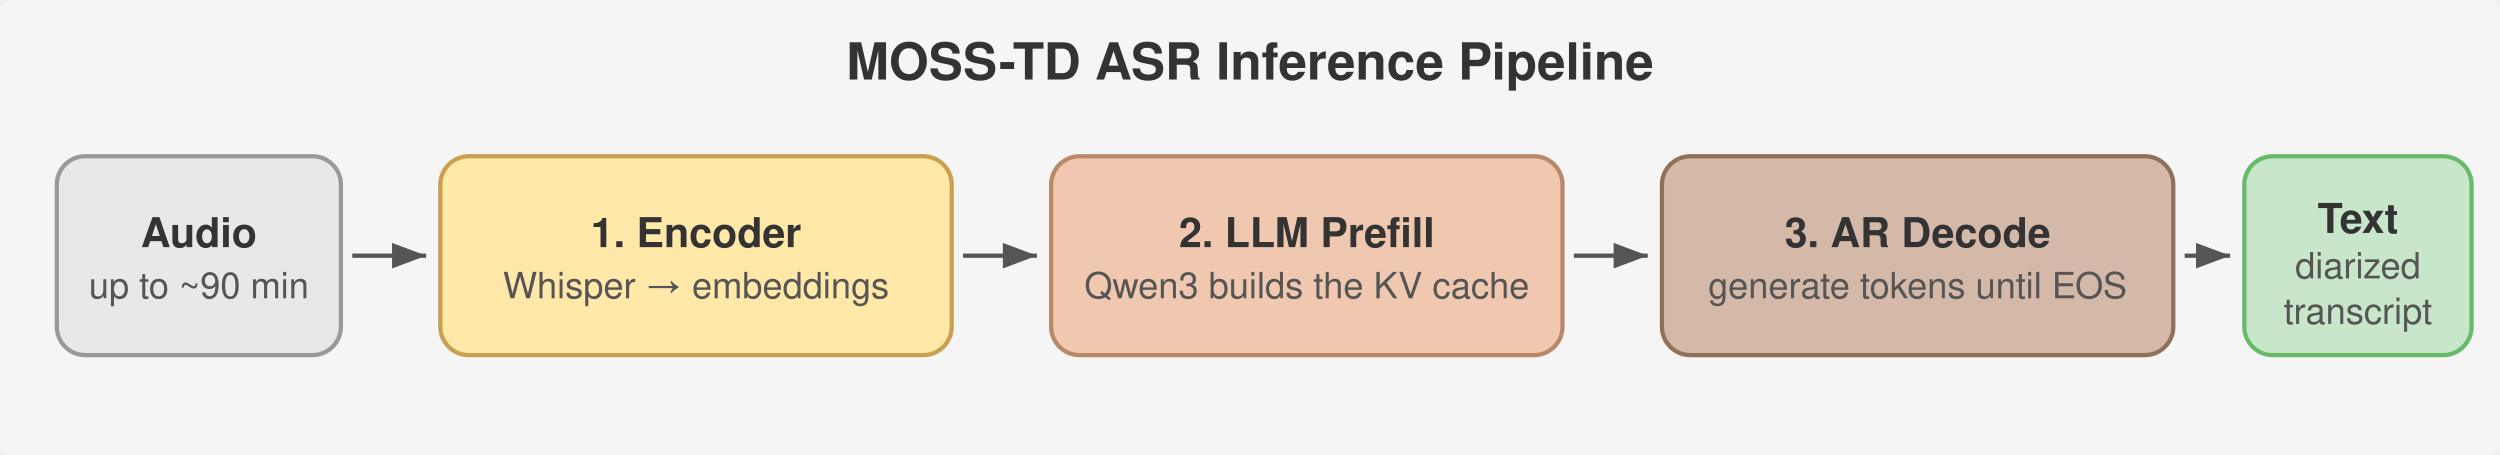
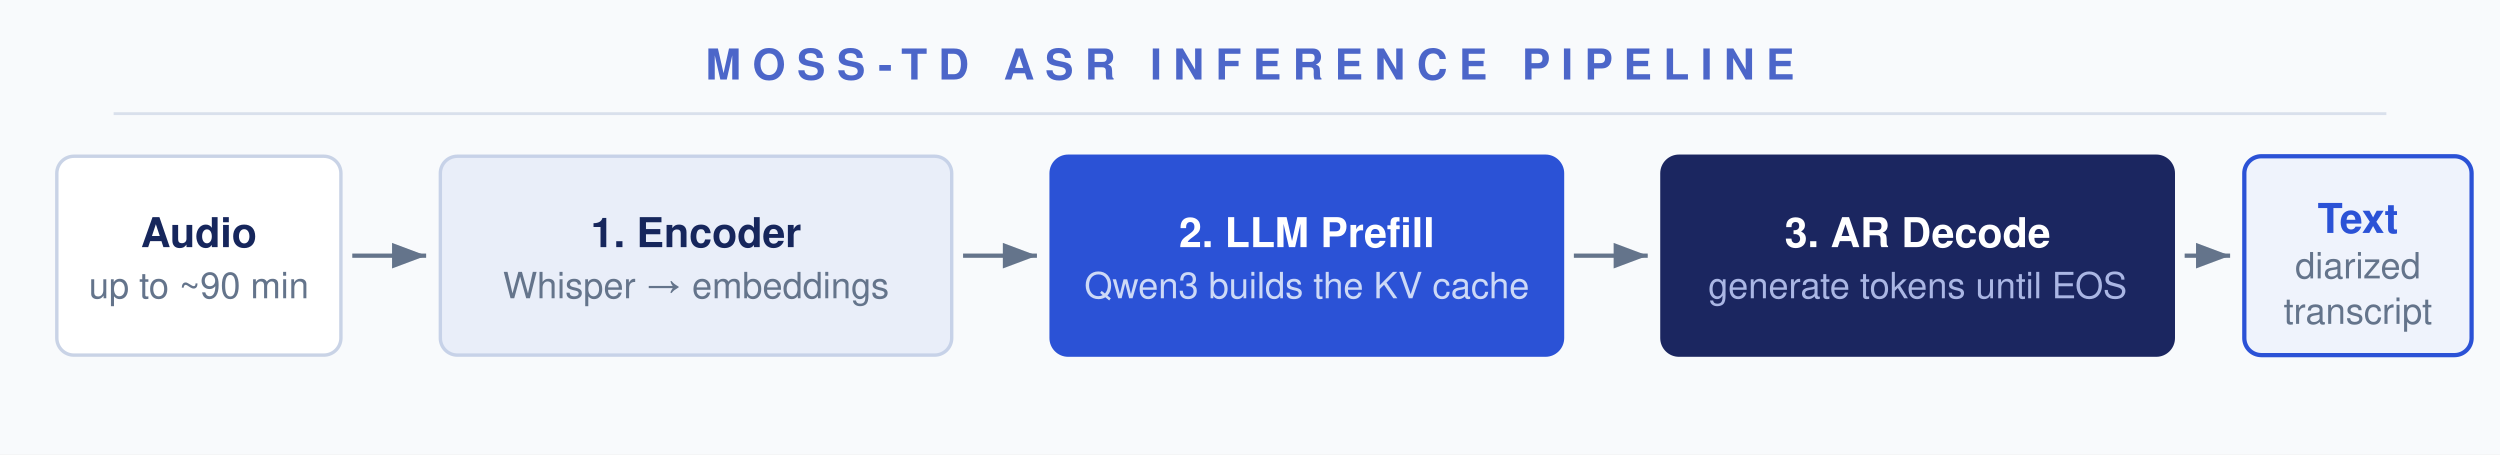
<svg xmlns="http://www.w3.org/2000/svg" viewBox="0 0 880 160">
  <defs>
    <marker id="arrow" markerWidth="8" markerHeight="6" refX="8" refY="3" orient="auto">
-       <polygon points="0 0, 8 3, 0 6" fill="#555" />
+       <polygon points="0 0, 8 3, 0 6" fill="#64748B" />
    </marker>
  </defs>
-   <rect width="880" height="160" rx="4" fill="#F5F5F5" />
-   <text x="440" y="28" text-anchor="middle" font-family="'Helvetica Neue', Helvetica, Arial, sans-serif" font-size="18" font-weight="bold" fill="#333">MOSS-TD ASR Inference Pipeline</text>
-   <rect x="20" y="55" width="100" height="70" rx="10" fill="#E8E8E8" stroke="#999" stroke-width="1.5" />
-   <text x="70" y="87" text-anchor="middle" font-family="'Helvetica Neue', Helvetica, Arial, sans-serif" font-size="14.5" font-weight="bold" fill="#333">Audio</text>
-   <text x="70" y="105" text-anchor="middle" font-family="'Helvetica Neue', Helvetica, Arial, sans-serif" font-size="12.75" fill="#555">up to ~90 min</text>
-   <line x1="124" y1="90" x2="150" y2="90" stroke="#555" stroke-width="1.5" marker-end="url(#arrow)" />
-   <rect x="155" y="55" width="180" height="70" rx="10" fill="#FFE8A8" stroke="#C8A050" stroke-width="1.5" />
-   <text x="245" y="87" text-anchor="middle" font-family="'Helvetica Neue', Helvetica, Arial, sans-serif" font-size="14.5" font-weight="bold" fill="#333">1. Encoder</text>
-   <text x="245" y="105" text-anchor="middle" font-family="'Helvetica Neue', Helvetica, Arial, sans-serif" font-size="12.75" fill="#555">Whisper → embeddings</text>
-   <line x1="339" y1="90" x2="365" y2="90" stroke="#555" stroke-width="1.5" marker-end="url(#arrow)" />
-   <rect x="370" y="55" width="180" height="70" rx="10" fill="#F0C8B0" stroke="#B88868" stroke-width="1.5" />
-   <text x="460" y="87" text-anchor="middle" font-family="'Helvetica Neue', Helvetica, Arial, sans-serif" font-size="14.5" font-weight="bold" fill="#333">2. LLM Prefill</text>
-   <text x="460" y="105" text-anchor="middle" font-family="'Helvetica Neue', Helvetica, Arial, sans-serif" font-size="12.75" fill="#555">Qwen3 builds the KV cache</text>
-   <line x1="554" y1="90" x2="580" y2="90" stroke="#555" stroke-width="1.5" marker-end="url(#arrow)" />
-   <rect x="585" y="55" width="180" height="70" rx="10" fill="#D4B8A8" stroke="#907058" stroke-width="1.5" />
-   <text x="675" y="87" text-anchor="middle" font-family="'Helvetica Neue', Helvetica, Arial, sans-serif" font-size="14.5" font-weight="bold" fill="#333">3. AR Decode</text>
-   <text x="675" y="105" text-anchor="middle" font-family="'Helvetica Neue', Helvetica, Arial, sans-serif" font-size="12.75" fill="#555">generate tokens until EOS</text>
-   <line x1="769" y1="90" x2="785" y2="90" stroke="#555" stroke-width="1.5" marker-end="url(#arrow)" />
-   <rect x="790" y="55" width="80" height="70" rx="10" fill="#C8E6C9" stroke="#66BB6A" stroke-width="1.5" />
-   <text x="830" y="82" text-anchor="middle" font-family="'Helvetica Neue', Helvetica, Arial, sans-serif" font-size="14.5" font-weight="bold" fill="#333">Text</text>
-   <text x="830" y="98" text-anchor="middle" font-family="'Helvetica Neue', Helvetica, Arial, sans-serif" font-size="12.75" fill="#555">diarized</text>
-   <text x="830" y="114" text-anchor="middle" font-family="'Helvetica Neue', Helvetica, Arial, sans-serif" font-size="12.75" fill="#555">transcript</text>
+   <rect width="880" height="160" fill="#F8FAFC" />
+   <text x="440" y="28" text-anchor="middle" font-family="'Helvetica Neue', Helvetica, Arial, sans-serif" font-size="15" font-weight="bold" letter-spacing="4" fill="#4C66C9">MOSS-TD ASR INFERENCE PIPELINE</text>
+   <line x1="40" y1="40" x2="840" y2="40" stroke="#D9E0EC" stroke-width="1" />
+   <rect x="20" y="55" width="100" height="70" rx="6" fill="#FFFFFF" stroke="#C9D3E6" stroke-width="1.2" />
+   <text x="70" y="87" text-anchor="middle" font-family="'Helvetica Neue', Helvetica, Arial, sans-serif" font-size="14.5" font-weight="bold" fill="#16265C">Audio</text>
+   <text x="70" y="105" text-anchor="middle" font-family="'Helvetica Neue', Helvetica, Arial, sans-serif" font-size="12.75" fill="#64748B">up to ~90 min</text>
+   <line x1="124" y1="90" x2="150" y2="90" stroke="#64748B" stroke-width="1.5" marker-end="url(#arrow)" />
+   <rect x="155" y="55" width="180" height="70" rx="6" fill="#E9EEF9" stroke="#C7D2E8" stroke-width="1.2" />
+   <text x="245" y="87" text-anchor="middle" font-family="'Helvetica Neue', Helvetica, Arial, sans-serif" font-size="14.5" font-weight="bold" fill="#16265C">1. Encoder</text>
+   <text x="245" y="105" text-anchor="middle" font-family="'Helvetica Neue', Helvetica, Arial, sans-serif" font-size="12.75" fill="#64748B">Whisper → embeddings</text>
+   <line x1="339" y1="90" x2="365" y2="90" stroke="#64748B" stroke-width="1.5" marker-end="url(#arrow)" />
+   <rect x="370" y="55" width="180" height="70" rx="6" fill="#2B52D6" stroke="#2B52D6" stroke-width="1.2" />
+   <text x="460" y="87" text-anchor="middle" font-family="'Helvetica Neue', Helvetica, Arial, sans-serif" font-size="14.5" font-weight="bold" fill="#FFFFFF">2. LLM Prefill</text>
+   <text x="460" y="105" text-anchor="middle" font-family="'Helvetica Neue', Helvetica, Arial, sans-serif" font-size="12.75" fill="#CDD9F6">Qwen3 builds the KV cache</text>
+   <line x1="554" y1="90" x2="580" y2="90" stroke="#64748B" stroke-width="1.5" marker-end="url(#arrow)" />
+   <rect x="585" y="55" width="180" height="70" rx="6" fill="#1B2660" stroke="#1B2660" stroke-width="1.2" />
+   <text x="675" y="87" text-anchor="middle" font-family="'Helvetica Neue', Helvetica, Arial, sans-serif" font-size="14.5" font-weight="bold" fill="#FFFFFF">3. AR Decode</text>
+   <text x="675" y="105" text-anchor="middle" font-family="'Helvetica Neue', Helvetica, Arial, sans-serif" font-size="12.75" fill="#AAB6E4">generate tokens until EOS</text>
+   <line x1="769" y1="90" x2="785" y2="90" stroke="#64748B" stroke-width="1.5" marker-end="url(#arrow)" />
+   <rect x="790" y="55" width="80" height="70" rx="6" fill="#EFF3FC" stroke="#2B52D6" stroke-width="1.5" />
+   <text x="830" y="82" text-anchor="middle" font-family="'Helvetica Neue', Helvetica, Arial, sans-serif" font-size="14.5" font-weight="bold" fill="#2B52D6">Text</text>
+   <text x="830" y="98" text-anchor="middle" font-family="'Helvetica Neue', Helvetica, Arial, sans-serif" font-size="12.75" fill="#64748B">diarized</text>
+   <text x="830" y="114" text-anchor="middle" font-family="'Helvetica Neue', Helvetica, Arial, sans-serif" font-size="12.75" fill="#64748B">transcript</text>
</svg>
